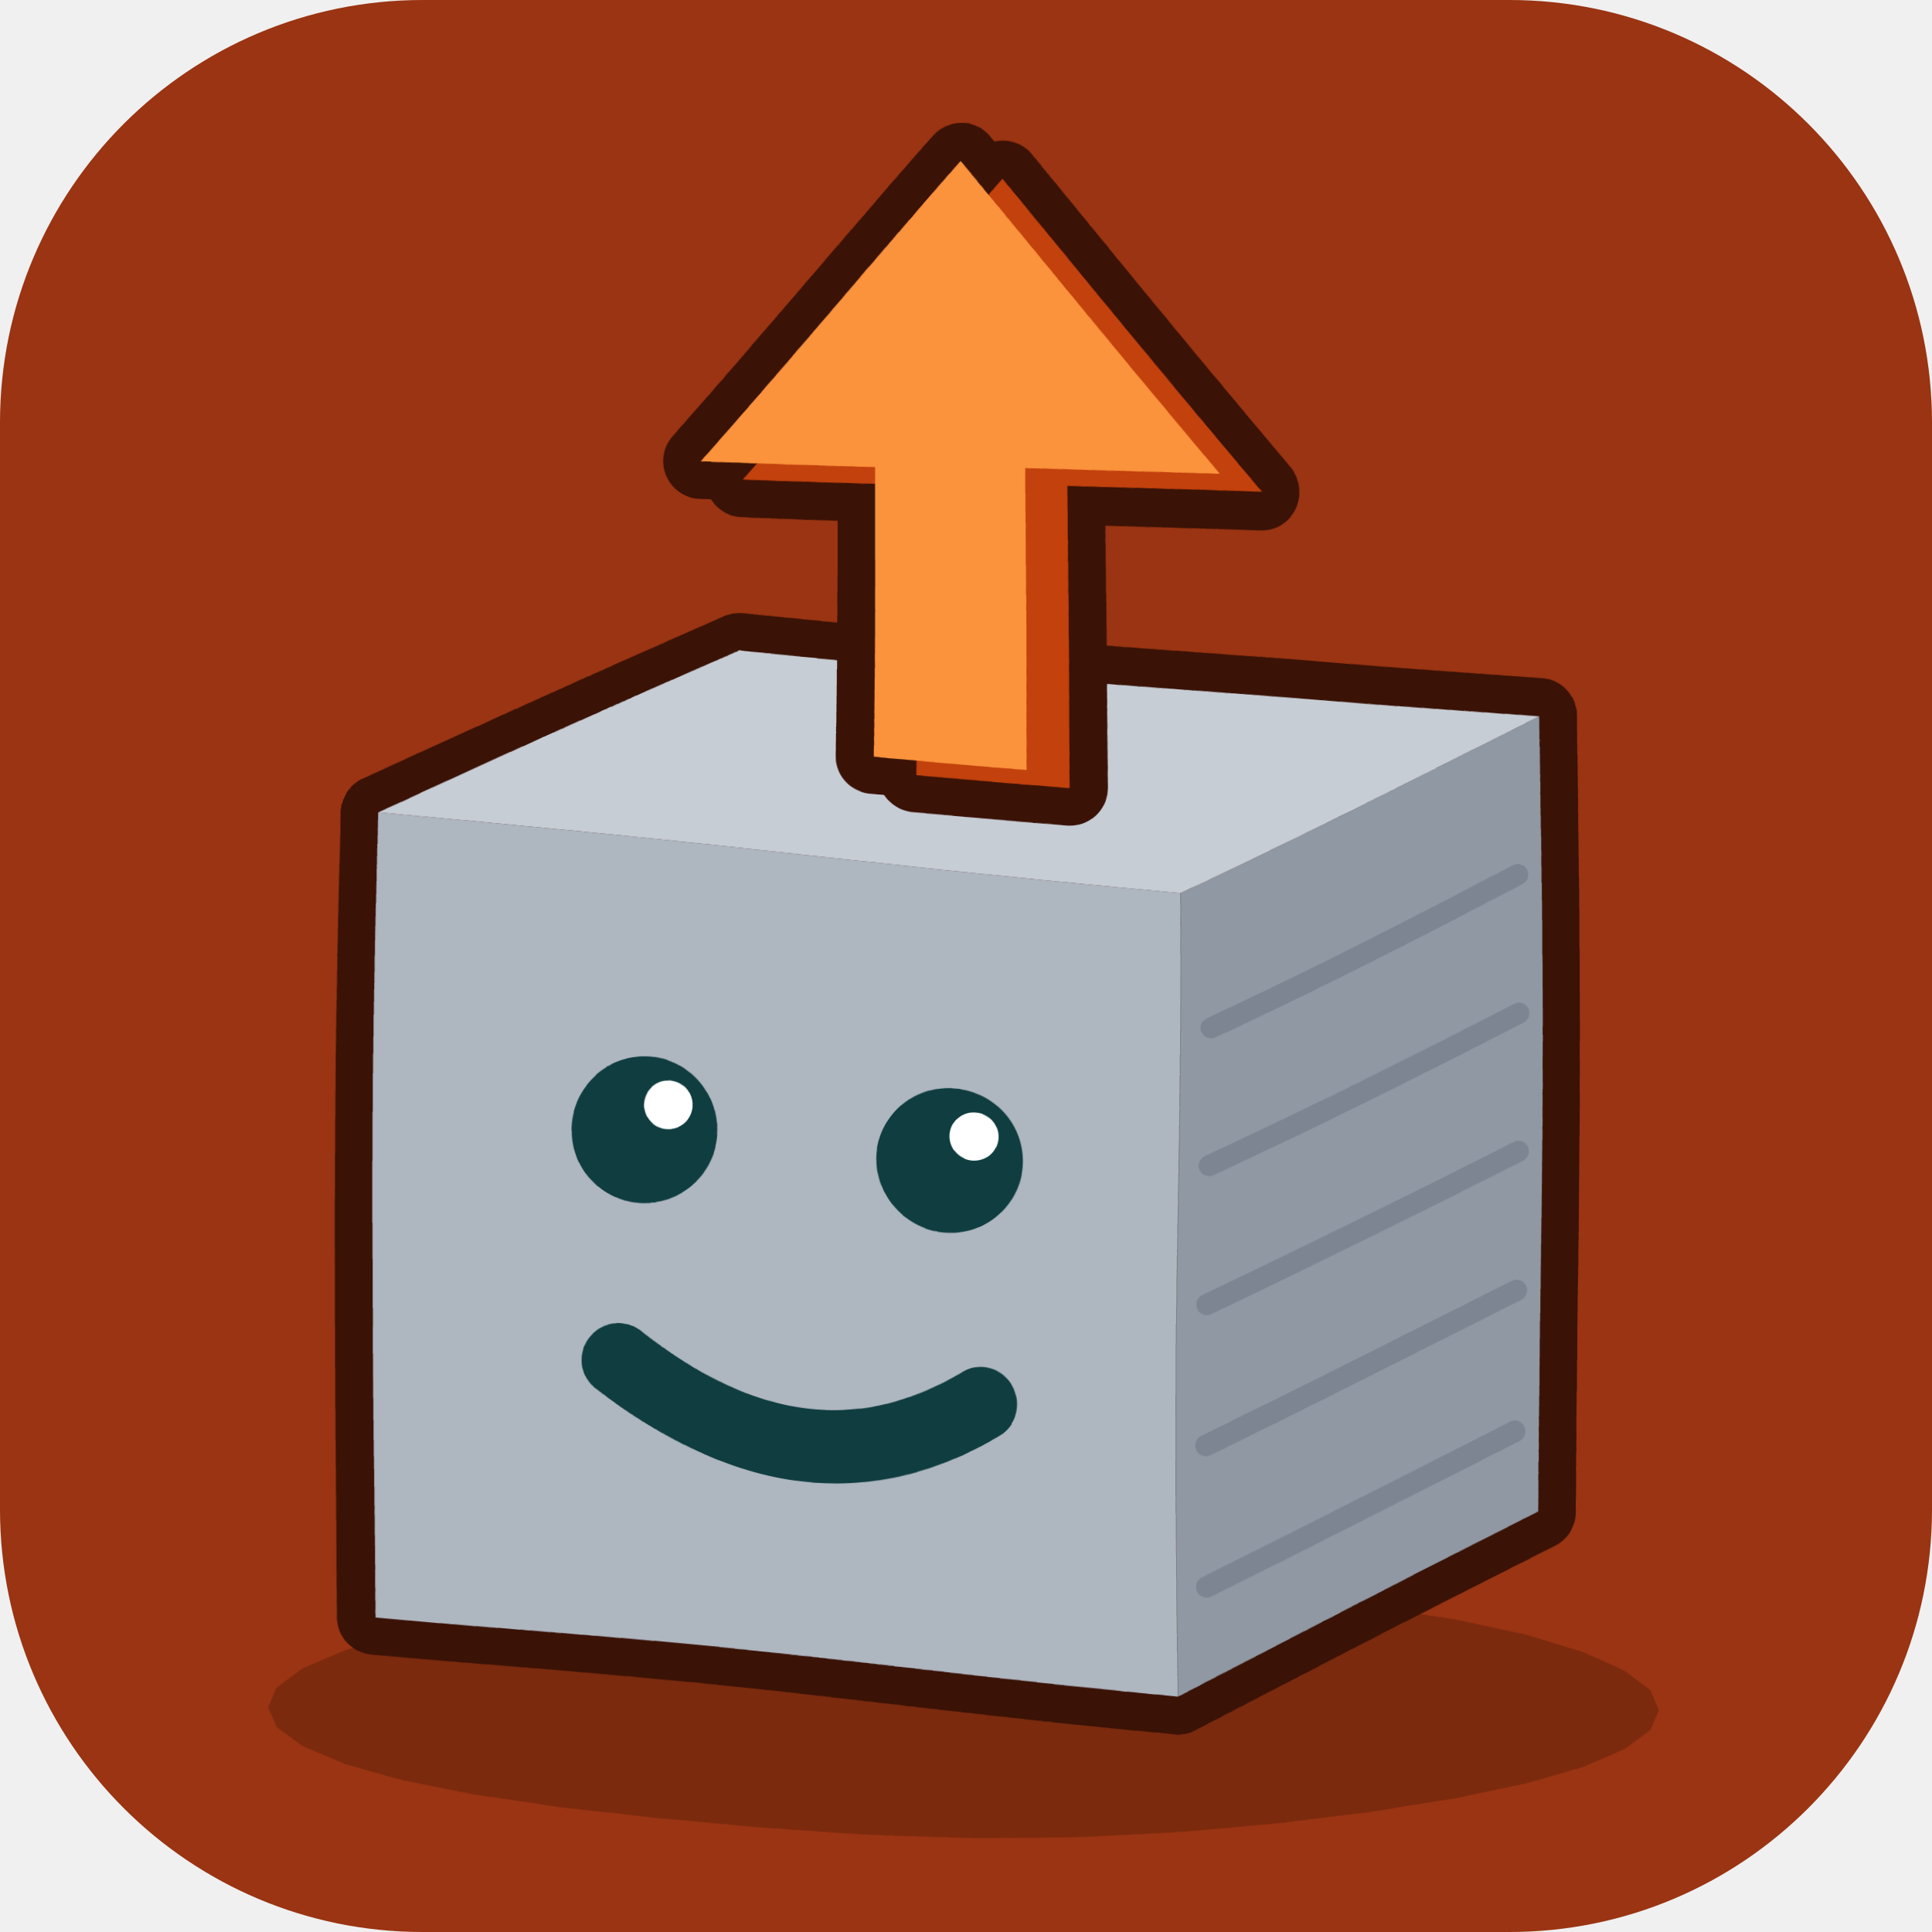
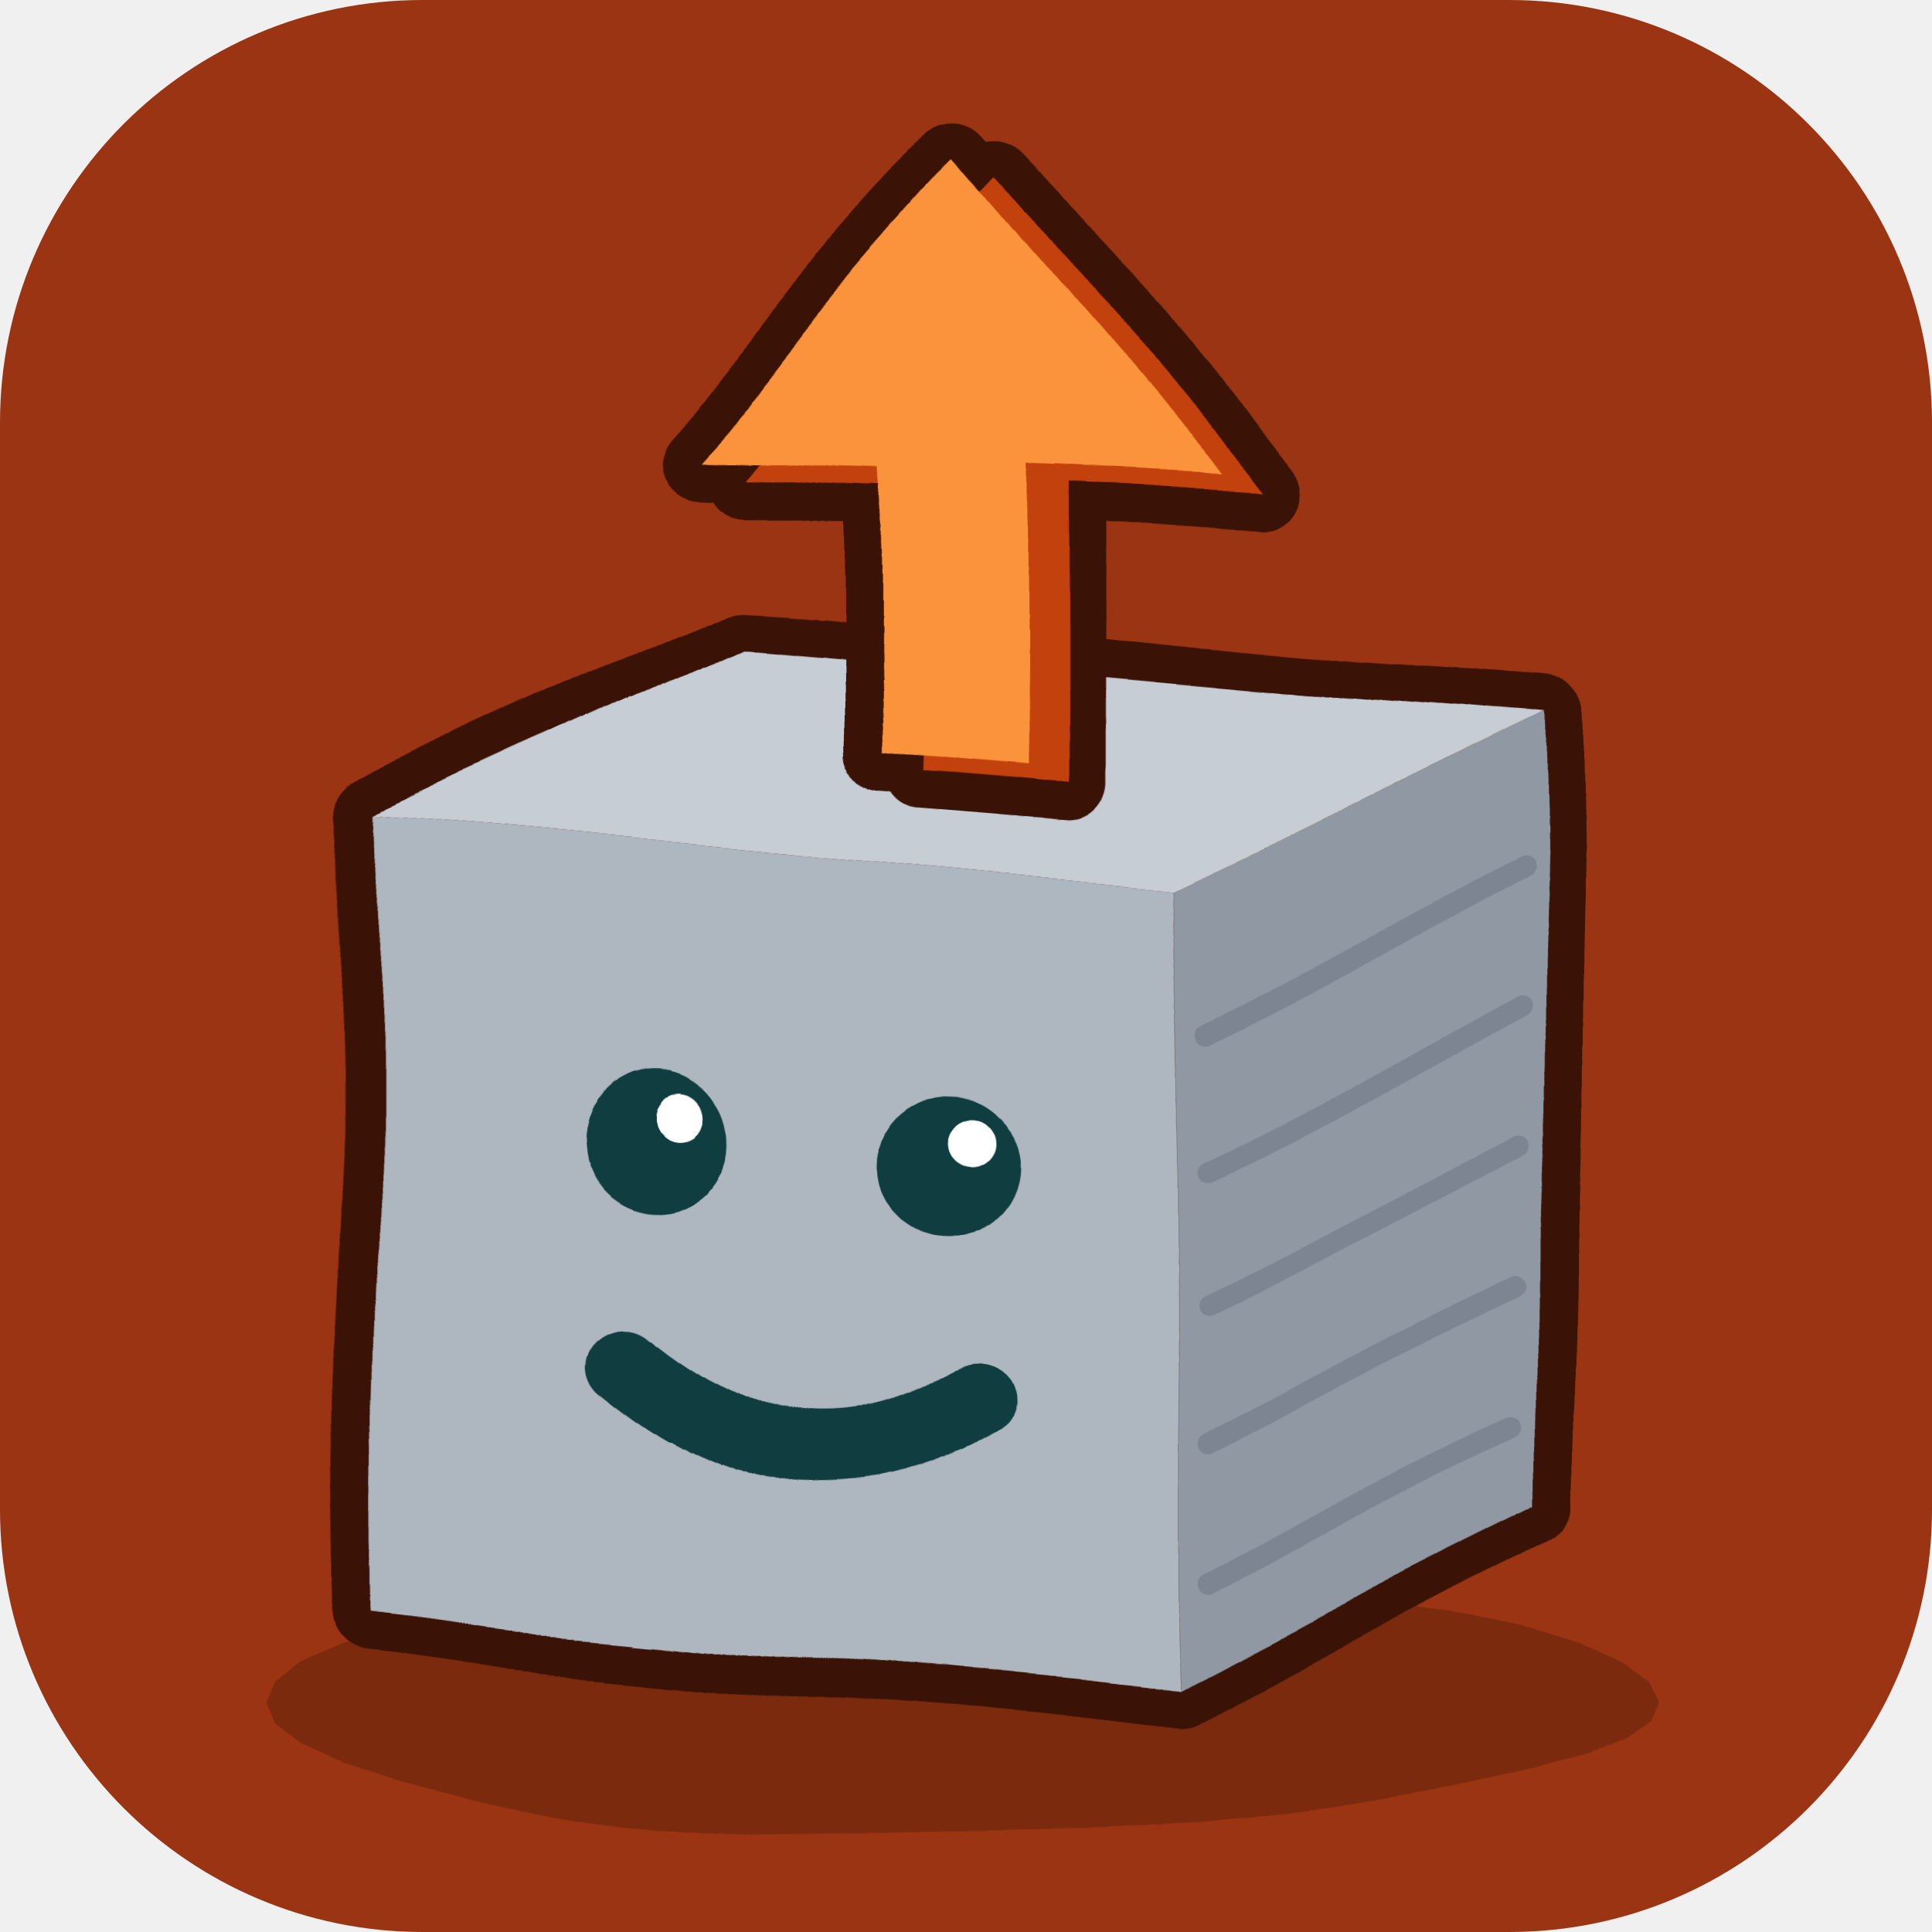
<svg xmlns="http://www.w3.org/2000/svg" viewBox="0 0 64 64" width="64" height="64">
  <style>
  [class] { transform-box: fill-box; transform-origin: center; }
  .blink { animation: blink 2.6s ease-in-out infinite; }
  @keyframes blink { 0%, 84%, 100% { transform: scaleY(1); } 89%, 93% { transform: scaleY(0.12); } }
  @media (prefers-reduced-motion: reduce) { * { animation: none !important; } }
  .cube { transform-box: view-box; transform-origin: 32px 56px; animation: squash 1s ease-in-out infinite; }
  @keyframes squash { 0%, 100% { transform: scale(1, 1); } 35% { transform: scale(1.05, 0.93); } 60% { transform: scale(0.98, 1.03); } }
  .pop { animation: pop 1s ease-in-out infinite; }
  @keyframes pop { 0%, 100% { transform: translateY(0); } 35% { transform: translateY(2px); } 60% { transform: translateY(-5px); } }
  .shadow { animation: shadow 1s ease-in-out infinite; }
  @keyframes shadow { 0%, 100% { transform: scaleX(1); } 35% { transform: scaleX(1.06); } }
  </style>
  <defs>
    <filter id="wobble" x="-5%" y="-5%" width="110%" height="110%">
-       <feTurbulence type="fractalNoise" baseFrequency="0.045" numOctaves="1" seed="7" />
-       <feDisplacementMap in="SourceGraphic" scale="0.9" xChannelSelector="R" yChannelSelector="G" />
+       <feTurbulence type="fractalNoise" baseFrequency="0.07" numOctaves="1" seed="7" />
+       <feDisplacementMap in="SourceGraphic" scale="1.6" xChannelSelector="R" yChannelSelector="G" />
    </filter>
  </defs>
  <rect x="0" y="0" width="64" height="64" rx="14" fill="#9A3412" />
  <g filter="url(#wobble)">
    <polygon class="shadow" points="55,56.5 54.72,57.16 53.87,57.8 52.49,58.41 50.61,58.97 48.26,59.47 45.52,59.9 42.44,60.24 39.11,60.49 35.6,60.65 32,60.7 28.4,60.65 24.89,60.49 21.56,60.24 18.48,59.9 15.74,59.47 13.39,58.97 11.51,58.41 10.13,57.8 9.28,57.16 9,56.5 9.28,55.84 10.13,55.2 11.51,54.59 13.39,54.03 15.74,53.53 18.48,53.1 21.56,52.76 24.89,52.51 28.4,52.35 32,52.3 35.6,52.35 39.11,52.51 42.44,52.76 45.52,53.1 48.26,53.53 50.61,54.03 52.49,54.59 53.87,55.2 54.72,55.84" fill="#7B2A0E" />
    <polygon class="cube" points="12.5,27 39,29.5 39,56 12.5,53.5" fill="#3A1206" stroke="#3A1206" stroke-width="2.5" stroke-linejoin="round" />
    <polygon class="cube" points="39,29.5 51,23.8 51,50 39,56" fill="#3A1206" stroke="#3A1206" stroke-width="2.5" stroke-linejoin="round" />
    <polygon class="cube" points="12.5,27 39,29.5 51,23.8 24.5,21.5" fill="#3A1206" stroke="#3A1206" stroke-width="2.5" stroke-linejoin="round" />
    <polygon class="cube" points="12.5,27 39,29.5 39,56 12.5,53.5" fill="#AEB6C0" />
    <polygon class="cube" points="39,29.5 51,23.8 51,50 39,56" fill="#8F98A3" />
    <polygon class="cube" points="12.5,27 39,29.5 51,23.8 24.5,21.5" fill="#C7CDD5" />
    <path class="cube" d="M40 34 Q45 31.6 50.2 29" fill="none" stroke="#7C8591" stroke-width="0.7" stroke-linecap="round" />
    <path class="cube" d="M40 38.6 Q45 36.2 50.2 33.6" fill="none" stroke="#7C8591" stroke-width="0.7" stroke-linecap="round" />
    <path class="cube" d="M40 43.2 Q45 40.8 50.2 38.2" fill="none" stroke="#7C8591" stroke-width="0.7" stroke-linecap="round" />
    <path class="cube" d="M40 47.8 Q45 45.4 50.2 42.8" fill="none" stroke="#7C8591" stroke-width="0.7" stroke-linecap="round" />
    <path class="cube" d="M40 52.4 Q45 50 50.2 47.4" fill="none" stroke="#7C8591" stroke-width="0.7" stroke-linecap="round" />
    <circle class="cube" cx="21.5" cy="37.5" r="2.4" fill="#0F3D40" />
    <circle class="cube" cx="31.5" cy="38.5" r="2.4" fill="#0F3D40" />
    <circle class="cube" cx="22.3" cy="36.7" r="0.8" fill="#FFFFFF" />
    <circle class="cube" cx="32.3" cy="37.7" r="0.8" fill="#FFFFFF" />
    <path class="cube" d="M20.5 45 Q26.5 50 32.5 46.5" fill="none" stroke="#0F3D40" stroke-width="2.4" stroke-linecap="round" />
    <polygon class="pop" points="30.4,25.6 35.4,26 35.4,16.1 41.9,16.4 33.2,6.1 24.6,15.8 30.4,16" fill="#3A1206" stroke="#3A1206" stroke-width="2.5" stroke-linejoin="round" />
    <polygon class="pop" points="29,25 34,25.4 34,15.5 40.5,15.8 31.8,5.5 23.2,15.2 29,15.4" fill="#3A1206" stroke="#3A1206" stroke-width="2.5" stroke-linejoin="round" />
    <polygon class="pop" points="30.4,25.6 35.4,26 35.4,16.1 41.9,16.4 33.2,6.1 24.6,15.8 30.4,16" fill="#C2410C" />
    <polygon class="pop" points="29,25 34,25.4 34,15.5 40.5,15.8 31.8,5.5 23.2,15.2 29,15.4" fill="#FB923C" />
  </g>
</svg>
